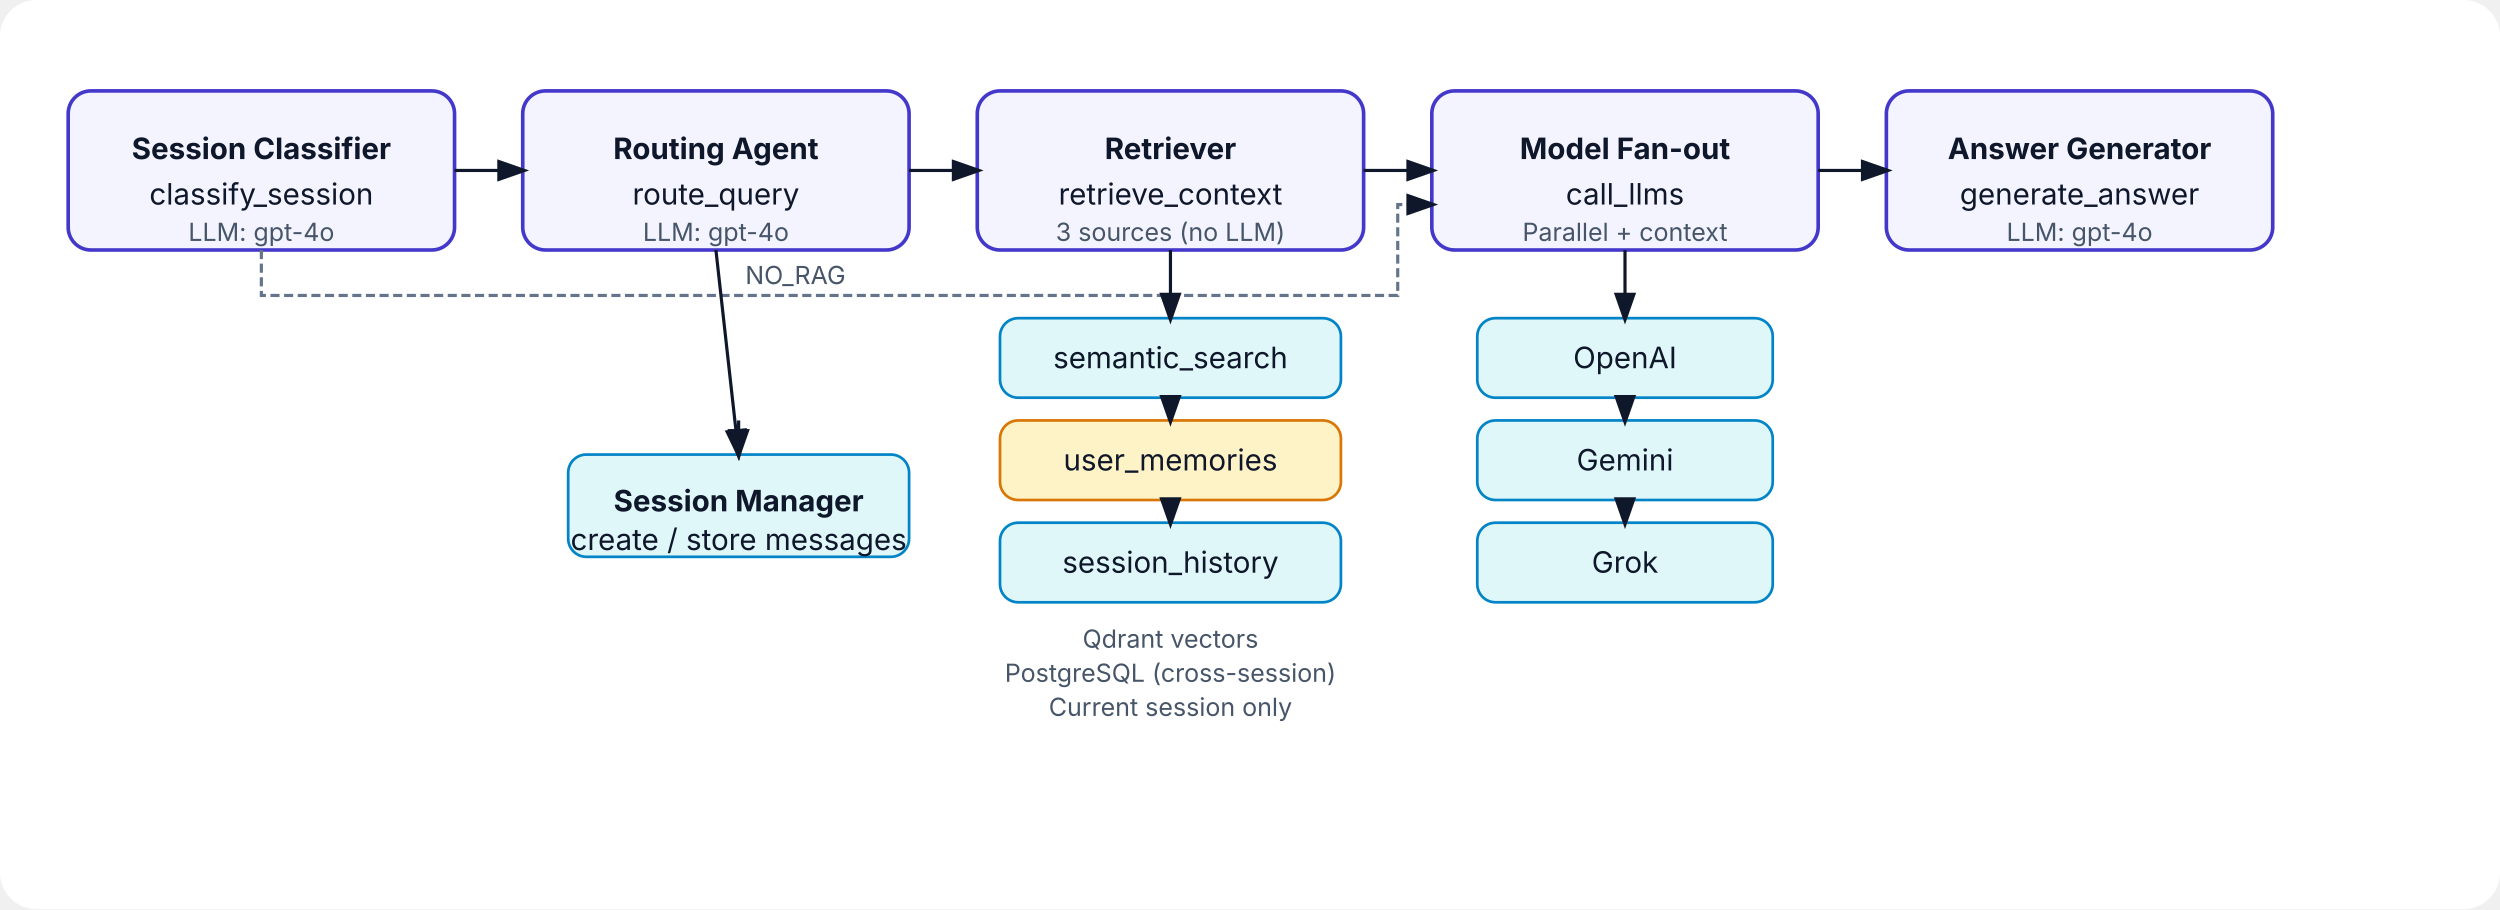
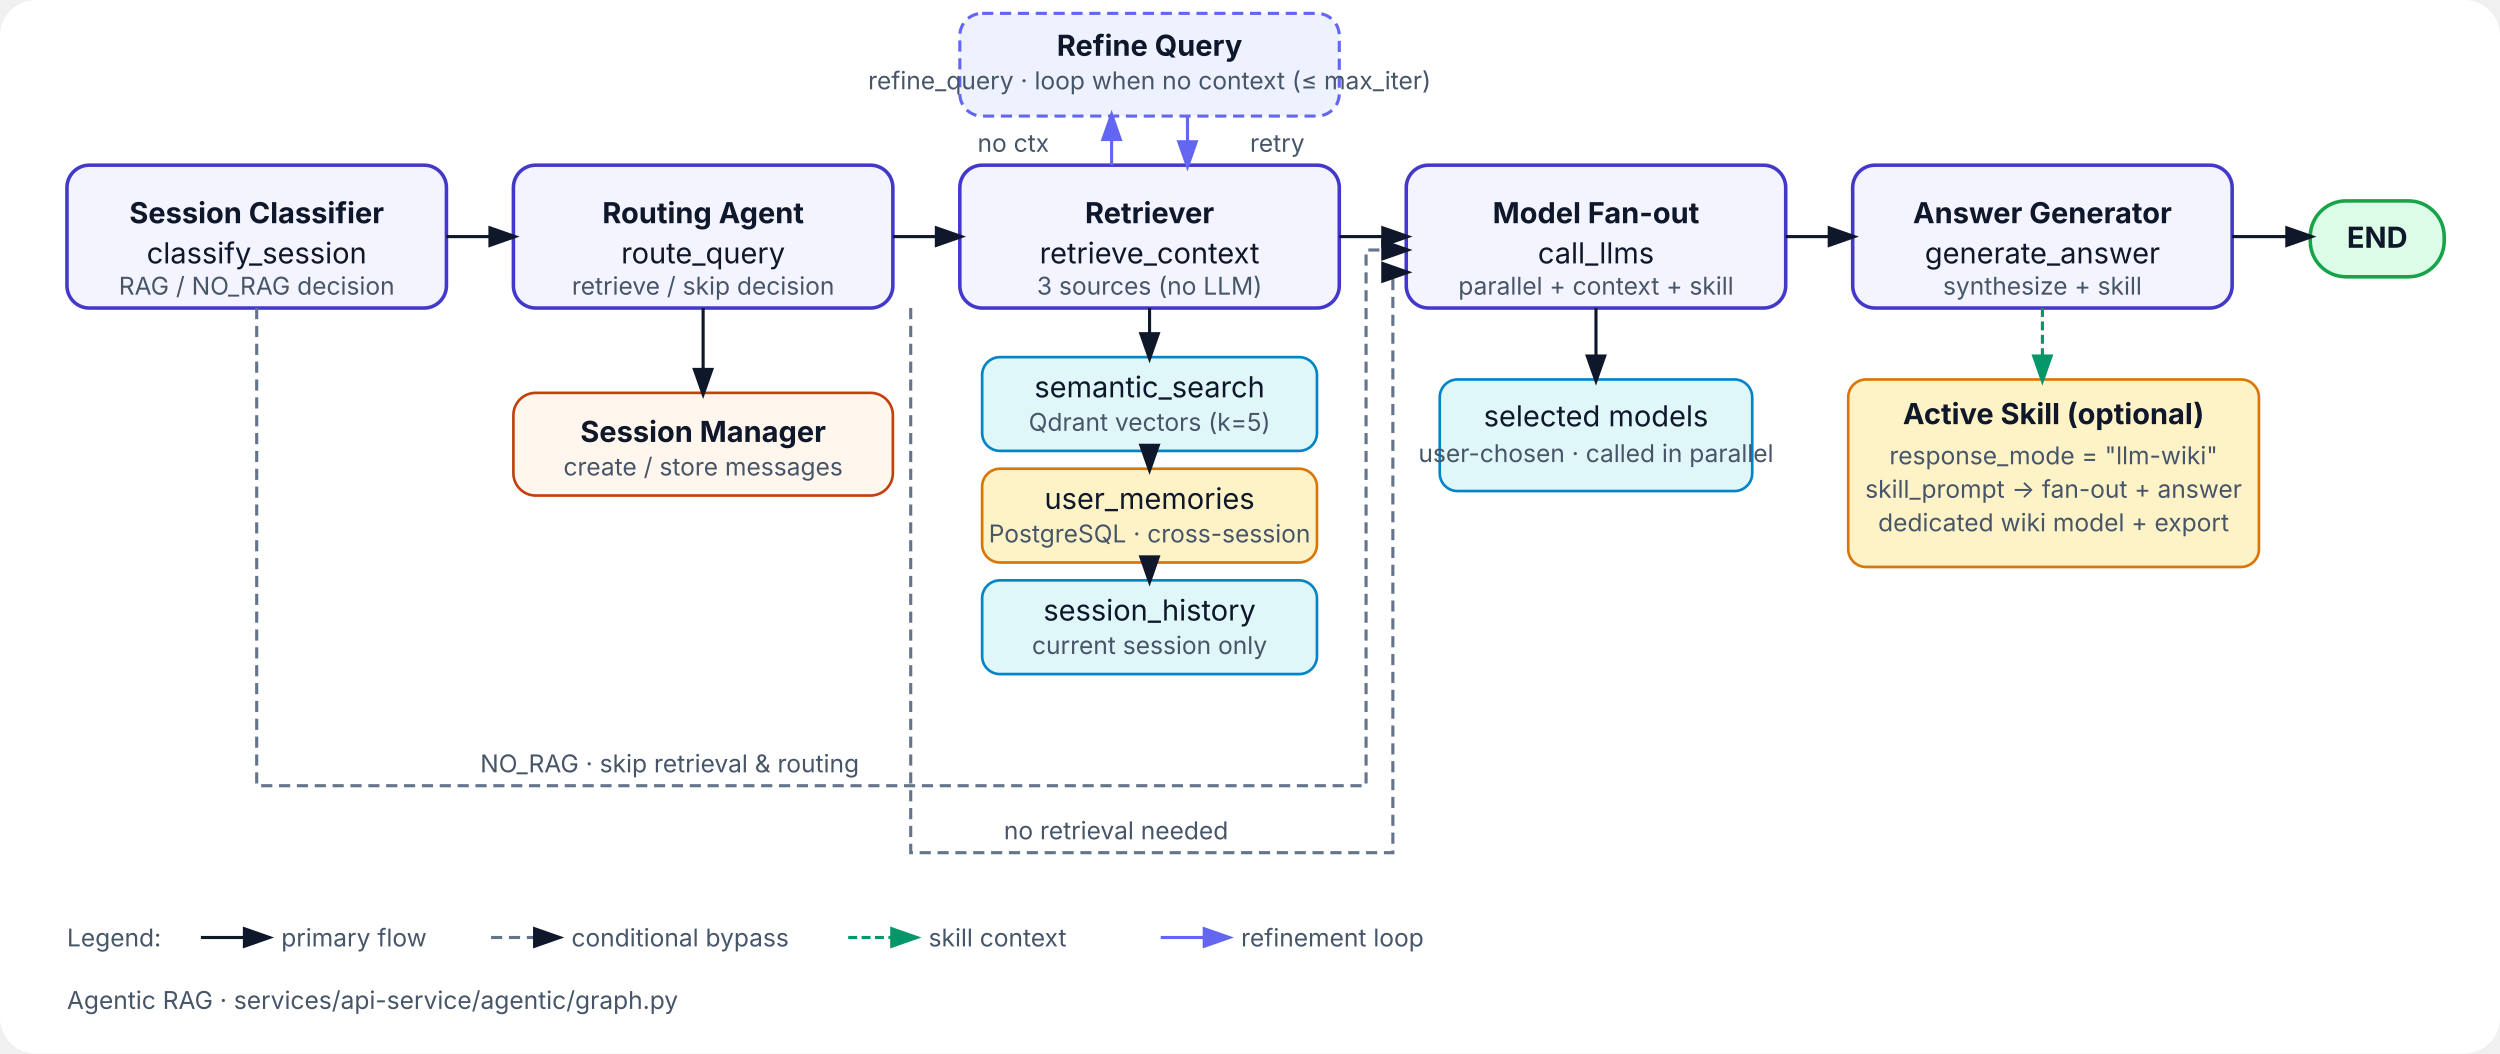
- <svg xmlns="http://www.w3.org/2000/svg" width="1100" height="400" viewBox="0 0 1100 400" role="img" aria-label="Agent flow chart">
+ <svg xmlns="http://www.w3.org/2000/svg" width="1120" height="472" viewBox="0 0 1120 472" role="img" aria-label="Agentic RAG flow chart">
  <defs>
    <style>
      .bg { fill:#ffffff; }
      .box { fill:#f3f4ff; stroke:#4338ca; stroke-width:1.6; rx:10; }
+       .refine { fill:#eef2ff; stroke:#6366f1; stroke-width:1.4; stroke-dasharray:5,3; rx:10; }
      .tool { fill:#e0f7fa; stroke:#0284c7; stroke-width:1.2; rx:8; }
      .memory { fill:#fef3c7; stroke:#d97706; stroke-width:1.2; rx:8; }
+       .end { fill:#dcfce7; stroke:#16a34a; stroke-width:1.6; rx:16; }
      .text { font: 13px 'Inter', 'Helvetica', sans-serif; fill:#0f172a; }
      .sub  { font: 11px 'Inter','Helvetica',sans-serif; fill:#475569; }
      .title { font: 13px 'Inter', 'Helvetica', sans-serif; font-weight:700; fill:#0f172a; }
-       .arrow { stroke:#0f172a; stroke-width:1.4; marker-end:url(#arrowhead); }
-       .ctx-arrow { stroke:#059669; stroke-width:1.4; stroke-dasharray:4,2; marker-end:url(#ctxarrow); }
-       .dashed { stroke:#64748b; stroke-width:1.4; stroke-dasharray: 4 2; marker-end:url(#arrowhead); }
+       .arrow { stroke:#0f172a; stroke-width:1.4; marker-end:url(#arrowhead); fill:none; }
+       .ctx-arrow { stroke:#059669; stroke-width:1.4; stroke-dasharray:4,2; marker-end:url(#ctxarrow); fill:none; }
+       .dashed { stroke:#64748b; stroke-width:1.4; stroke-dasharray:5,3; marker-end:url(#arrowhead); fill:none; }
+       .loop { stroke:#6366f1; stroke-width:1.4; marker-end:url(#looparrow); fill:none; }
    </style>
    <marker id="arrowhead" markerWidth="10" markerHeight="7" refX="8" refY="3.5" orient="auto">
      <polygon points="0 0, 10 3.5, 0 7" fill="#0f172a" />
    </marker>
    <marker id="ctxarrow" markerWidth="10" markerHeight="7" refX="8" refY="3.5" orient="auto">
      <polygon points="0 0, 10 3.5, 0 7" fill="#059669" />
    </marker>
+     <marker id="looparrow" markerWidth="10" markerHeight="7" refX="8" refY="3.5" orient="auto">
+       <polygon points="0 0, 10 3.5, 0 7" fill="#6366f1" />
+     </marker>
  </defs>
-   <rect class="bg" x="0" y="0" width="1100" height="400" rx="16" />
-   <rect class="box" x="30" y="40" width="170" height="70" />
-   <text class="title" x="115" y="70" text-anchor="middle">Session Classifier</text>
-   <text class="text" x="115" y="90" text-anchor="middle">classify_session</text>
-   <text class="sub" x="115" y="106" text-anchor="middle">LLM: gpt-4o</text>
-   <rect class="box" x="230" y="40" width="170" height="70" />
-   <text class="title" x="315" y="70" text-anchor="middle">Routing Agent</text>
-   <text class="text" x="315" y="90" text-anchor="middle">route_query</text>
-   <text class="sub" x="315" y="106" text-anchor="middle">LLM: gpt-4o</text>
-   <rect class="box" x="430" y="40" width="170" height="70" />
-   <text class="title" x="515" y="70" text-anchor="middle">Retriever</text>
-   <text class="text" x="515" y="90" text-anchor="middle">retrieve_context</text>
-   <text class="sub" x="515" y="106" text-anchor="middle">3 sources (no LLM)</text>
-   <rect class="box" x="630" y="40" width="170" height="70" />
-   <text class="title" x="715" y="70" text-anchor="middle">Model Fan-out</text>
-   <text class="text" x="715" y="90" text-anchor="middle">call_llms</text>
-   <text class="sub" x="715" y="106" text-anchor="middle">Parallel + context</text>
-   <rect class="box" x="830" y="40" width="170" height="70" />
-   <text class="title" x="915" y="70" text-anchor="middle">Answer Generator</text>
-   <text class="text" x="915" y="90" text-anchor="middle">generate_answer</text>
-   <text class="sub" x="915" y="106" text-anchor="middle">LLM: gpt-4o</text>
-   <rect class="tool" x="440" y="140" width="150" height="35" />
-   <text class="text" x="515" y="162" text-anchor="middle">semantic_search</text>
-   <rect class="memory" x="440" y="185" width="150" height="35" />
-   <text class="text" x="515" y="207" text-anchor="middle">user_memories</text>
-   <rect class="tool" x="440" y="230" width="150" height="35" />
-   <text class="text" x="515" y="252" text-anchor="middle">session_history</text>
-   <rect class="tool" x="650" y="140" width="130" height="35" />
-   <text class="text" x="715" y="162" text-anchor="middle">OpenAI</text>
-   <rect class="tool" x="650" y="185" width="130" height="35" />
-   <text class="text" x="715" y="207" text-anchor="middle">Gemini</text>
-   <rect class="tool" x="650" y="230" width="130" height="35" />
-   <text class="text" x="715" y="252" text-anchor="middle">Grok</text>
-   <rect class="tool" x="250" y="200" width="150" height="45" fill="#fff7ed" stroke="#c2410c" stroke-width="1.2" rx="10" />
-   <text class="title" x="325" y="225" text-anchor="middle" fill="#b45309">Session Manager</text>
-   <text class="text" x="325" y="242" text-anchor="middle">create / store messages</text>
-   <line class="arrow" x1="200" y1="75" x2="230" y2="75" />
-   <line class="arrow" x1="400" y1="75" x2="430" y2="75" />
-   <line class="arrow" x1="600" y1="75" x2="630" y2="75" />
-   <line class="arrow" x1="800" y1="75" x2="830" y2="75" />
-   <polyline class="dashed" points="115,110 115,130 615,130 615,90 630,90" fill="none" />
-   <text class="sub" x="350" y="125" text-anchor="middle">NO_RAG</text>
-   <line class="arrow" x1="515" y1="110" x2="515" y2="140" />
-   <line class="arrow" x1="515" y1="175" x2="515" y2="185" />
-   <line class="arrow" x1="515" y1="220" x2="515" y2="230" />
-   <line class="arrow" x1="715" y1="110" x2="715" y2="140" />
-   <line class="arrow" x1="715" y1="175" x2="715" y2="185" />
-   <line class="arrow" x1="715" y1="220" x2="715" y2="230" />
-   <line class="arrow" x1="325" y1="185" x2="325" y2="200" />
-   <line class="arrow" x1="315" y1="110" x2="325" y2="200" />
-   <text class="sub" x="515" y="285" text-anchor="middle">Qdrant vectors</text>
-   <text class="sub" x="515" y="300" text-anchor="middle">PostgreSQL (cross-session)</text>
-   <text class="sub" x="515" y="315" text-anchor="middle">Current session only</text>
+   <rect class="bg" x="0" y="0" width="1120" height="472" rx="16" />
+   <rect class="refine" x="430" y="6" width="170" height="46" />
+   <text class="title" x="515" y="25" text-anchor="middle">Refine Query</text>
+   <text class="sub" x="515" y="40" text-anchor="middle">refine_query · loop when no context (≤ max_iter)</text>
+   <rect class="box" x="30" y="74" width="170" height="64" />
+   <text class="title" x="115" y="100" text-anchor="middle">Session Classifier</text>
+   <text class="text" x="115" y="118" text-anchor="middle">classify_session</text>
+   <text class="sub" x="115" y="132" text-anchor="middle">RAG / NO_RAG decision</text>
+   <rect class="box" x="230" y="74" width="170" height="64" />
+   <text class="title" x="315" y="100" text-anchor="middle">Routing Agent</text>
+   <text class="text" x="315" y="118" text-anchor="middle">route_query</text>
+   <text class="sub" x="315" y="132" text-anchor="middle">retrieve / skip decision</text>
+   <rect class="box" x="430" y="74" width="170" height="64" />
+   <text class="title" x="515" y="100" text-anchor="middle">Retriever</text>
+   <text class="text" x="515" y="118" text-anchor="middle">retrieve_context</text>
+   <text class="sub" x="515" y="132" text-anchor="middle">3 sources (no LLM)</text>
+   <rect class="box" x="630" y="74" width="170" height="64" />
+   <text class="title" x="715" y="100" text-anchor="middle">Model Fan-out</text>
+   <text class="text" x="715" y="118" text-anchor="middle">call_llms</text>
+   <text class="sub" x="715" y="132" text-anchor="middle">parallel + context + skill</text>
+   <rect class="box" x="830" y="74" width="170" height="64" />
+   <text class="title" x="915" y="100" text-anchor="middle">Answer Generator</text>
+   <text class="text" x="915" y="118" text-anchor="middle">generate_answer</text>
+   <text class="sub" x="915" y="132" text-anchor="middle">synthesize + skill</text>
+   <rect class="end" x="1035" y="90" width="60" height="34" />
+   <text class="title" x="1065" y="111" text-anchor="middle" fill="#15803d">END</text>
+   <line class="arrow" x1="200" y1="106" x2="230" y2="106" />
+   <line class="arrow" x1="400" y1="106" x2="430" y2="106" />
+   <line class="arrow" x1="600" y1="106" x2="630" y2="106" />
+   <line class="arrow" x1="800" y1="106" x2="830" y2="106" />
+   <line class="arrow" x1="1000" y1="106" x2="1035" y2="106" />
+   <line class="loop" x1="498" y1="74" x2="498" y2="52" />
+   <line class="loop" x1="532" y1="52" x2="532" y2="74" />
+   <text class="sub" x="470" y="68" text-anchor="end" fill="#6366f1">no ctx</text>
+   <text class="sub" x="560" y="68" text-anchor="start" fill="#6366f1">retry</text>
+   <polyline class="dashed" points="115,138 115,352 612,352 612,112 630,112" />
+   <text class="sub" x="300" y="346" text-anchor="middle">NO_RAG · skip retrieval &amp; routing</text>
+   <polyline class="dashed" points="408,138 408,382 624,382 624,122 630,122" />
+   <text class="sub" x="500" y="376" text-anchor="middle">no retrieval needed</text>
+   <rect class="tool" x="440" y="160" width="150" height="42" />
+   <text class="text" x="515" y="178" text-anchor="middle">semantic_search</text>
+   <text class="sub" x="515" y="193" text-anchor="middle">Qdrant vectors (k=5)</text>
+   <rect class="memory" x="440" y="210" width="150" height="42" />
+   <text class="text" x="515" y="228" text-anchor="middle">user_memories</text>
+   <text class="sub" x="515" y="243" text-anchor="middle">PostgreSQL · cross-session</text>
+   <rect class="tool" x="440" y="260" width="150" height="42" />
+   <text class="text" x="515" y="278" text-anchor="middle">session_history</text>
+   <text class="sub" x="515" y="293" text-anchor="middle">current session only</text>
+   <line class="arrow" x1="515" y1="138" x2="515" y2="160" />
+   <line class="arrow" x1="515" y1="202" x2="515" y2="210" />
+   <line class="arrow" x1="515" y1="252" x2="515" y2="260" />
+   <rect class="tool" x="645" y="170" width="140" height="50" />
+   <text class="text" x="715" y="191" text-anchor="middle">selected models</text>
+   <text class="sub" x="715" y="207" text-anchor="middle">user-chosen · called in parallel</text>
+   <line class="arrow" x1="715" y1="138" x2="715" y2="170" />
+   <rect x="230" y="176" width="170" height="46" fill="#fff7ed" stroke="#c2410c" stroke-width="1.2" rx="10" />
+   <text class="title" x="315" y="198" text-anchor="middle" fill="#b45309">Session Manager</text>
+   <text class="sub" x="315" y="213" text-anchor="middle">create / store messages</text>
+   <line class="arrow" x1="315" y1="138" x2="315" y2="176" />
+   <rect class="memory" x="828" y="170" width="184" height="84" />
+   <text class="title" x="920" y="190" text-anchor="middle" fill="#b45309">Active Skill (optional)</text>
+   <text class="sub" x="920" y="208" text-anchor="middle">response_mode = "llm-wiki"</text>
+   <text class="sub" x="920" y="223" text-anchor="middle">skill_prompt → fan-out + answer</text>
+   <text class="sub" x="920" y="238" text-anchor="middle">dedicated wiki model + export</text>
+   <path class="ctx-arrow" d="M915,138 L915,170" />
+   <text class="sub" x="30" y="424">Legend:</text>
+   <line class="arrow" x1="90" y1="420" x2="120" y2="420" />
+   <text class="sub" x="126" y="424">primary flow</text>
+   <line class="dashed" x1="220" y1="420" x2="250" y2="420" />
+   <text class="sub" x="256" y="424">conditional bypass</text>
+   <line class="ctx-arrow" x1="380" y1="420" x2="410" y2="420" />
+   <text class="sub" x="416" y="424">skill context</text>
+   <line class="loop" x1="520" y1="420" x2="550" y2="420" />
+   <text class="sub" x="556" y="424">refinement loop</text>
+   <text class="sub" x="30" y="452">Agentic RAG · services/api-service/agentic/graph.py</text>
</svg>
